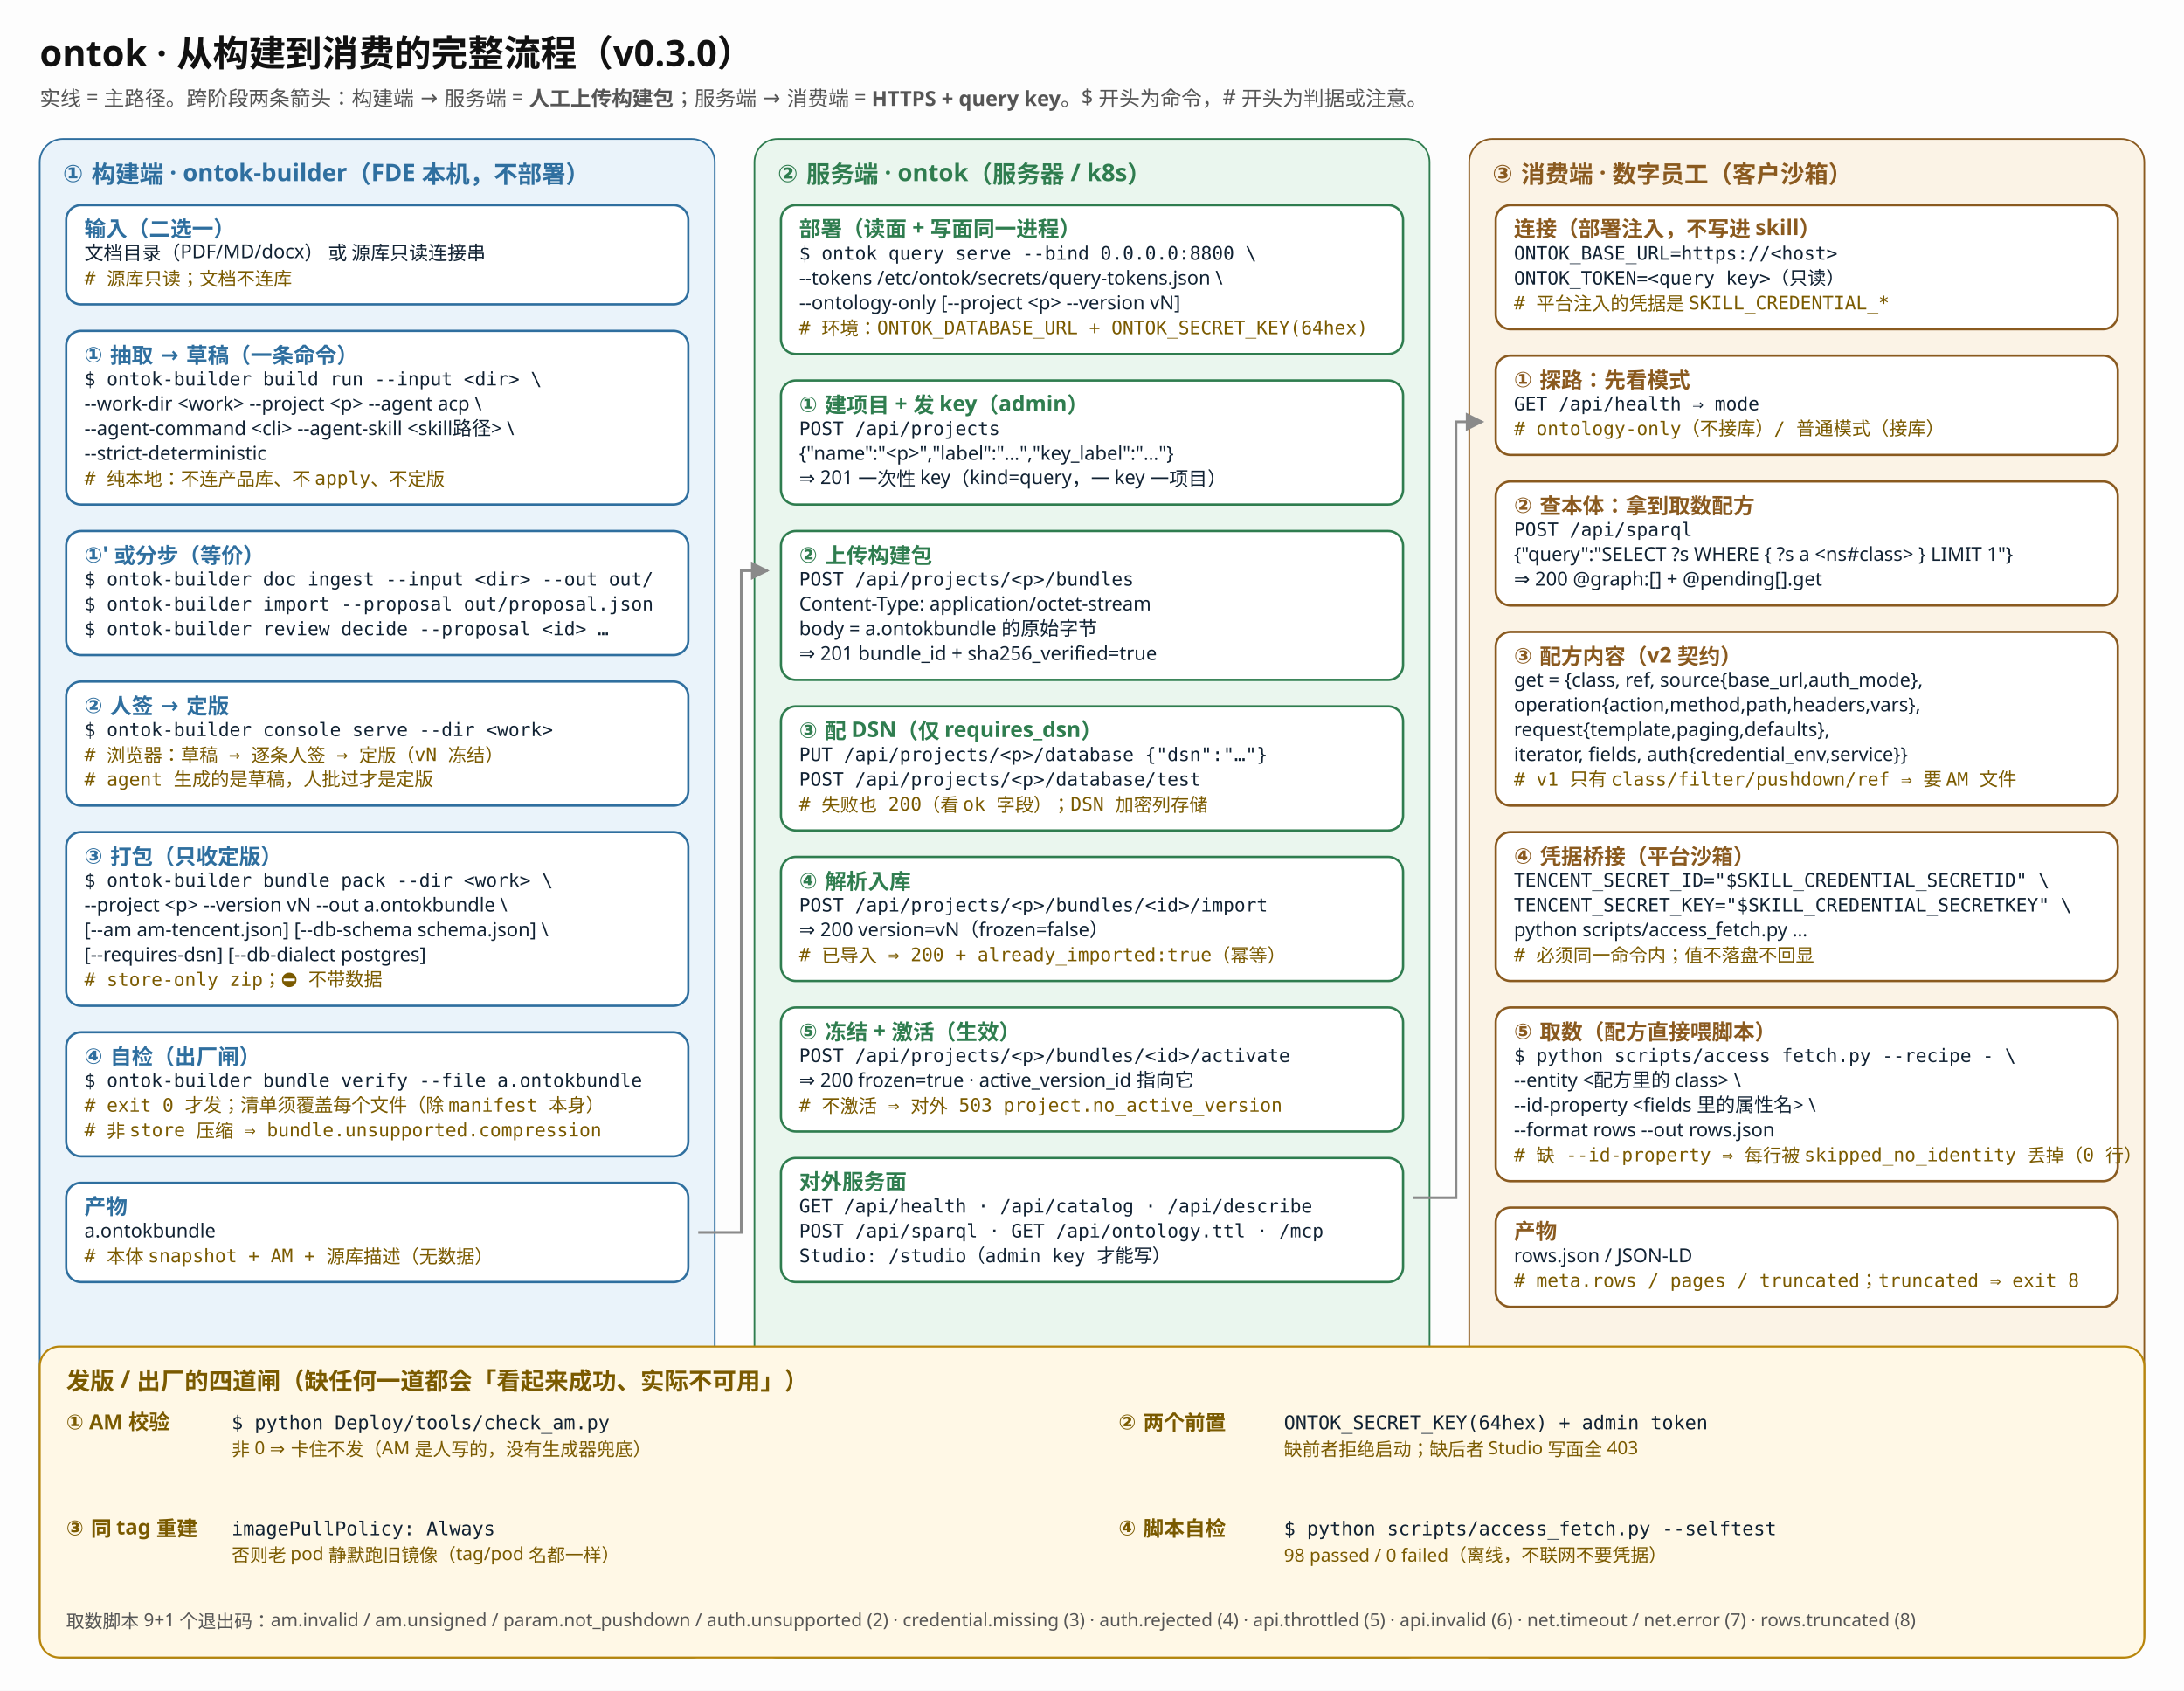
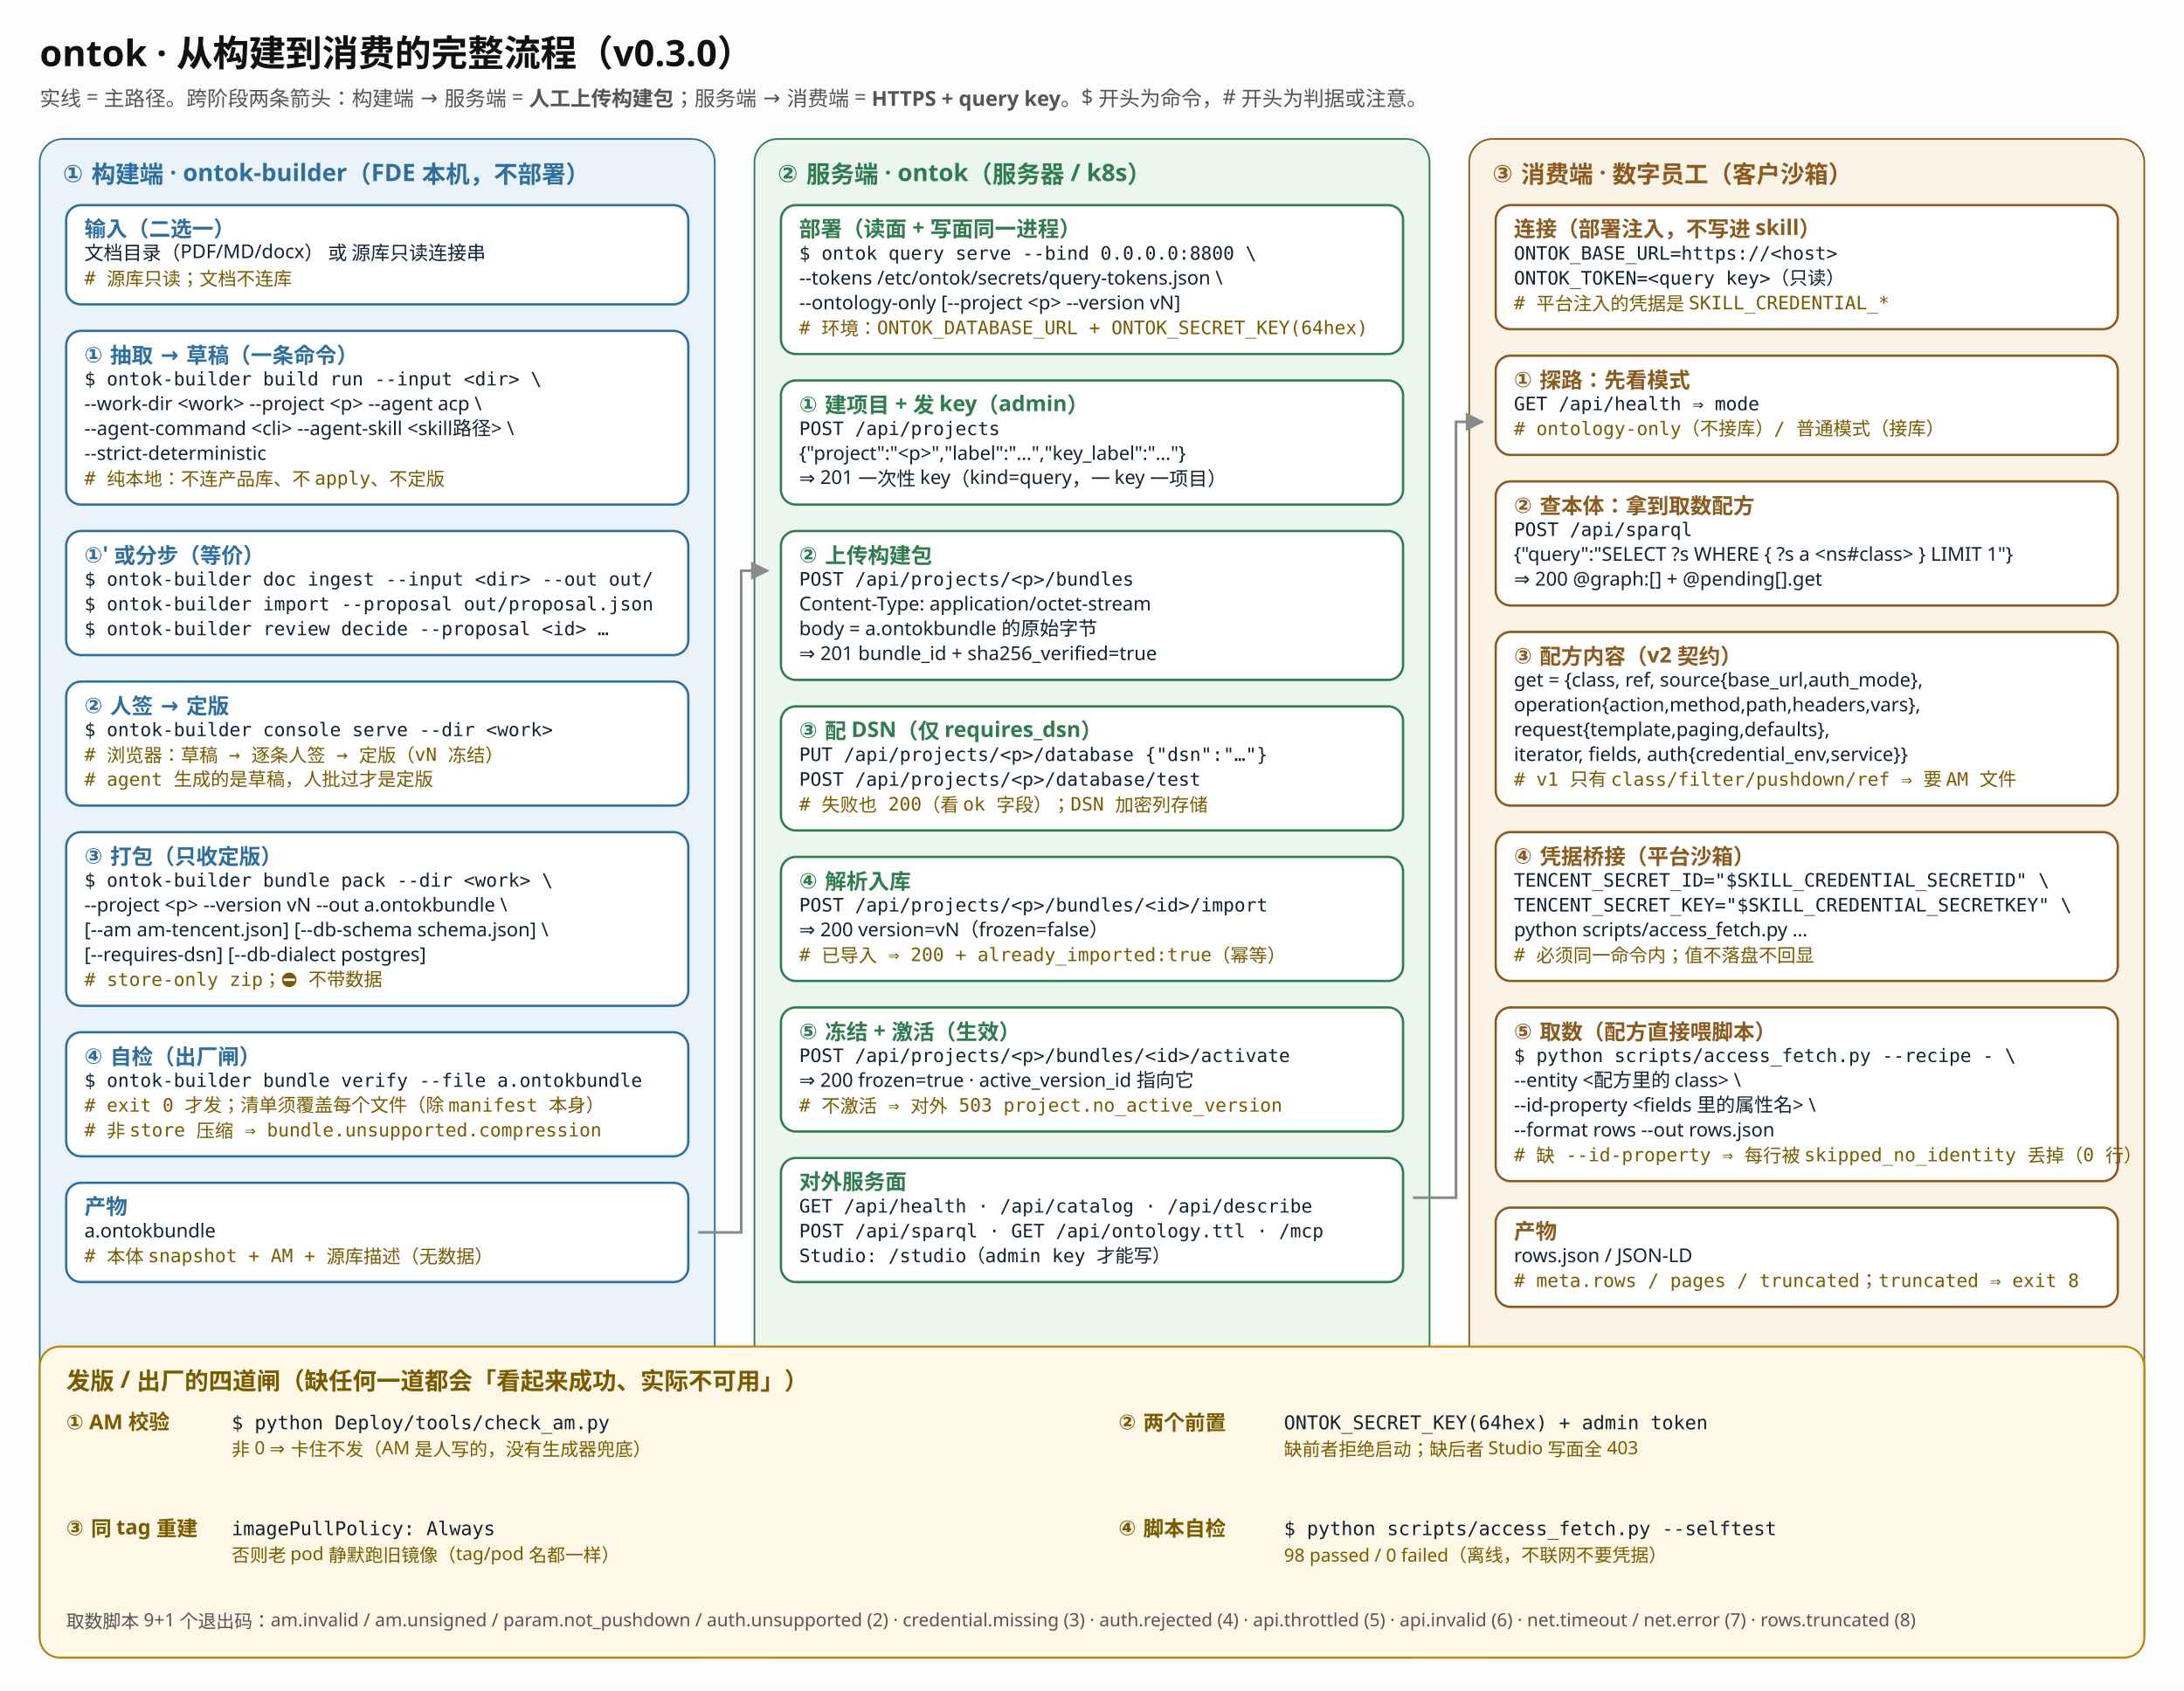
<svg xmlns="http://www.w3.org/2000/svg" width="1320" height="1022" viewBox="0 0 1320 1022">
  <defs>
    <marker id="arw" viewBox="0 0 10 10" refX="9" refY="5" markerWidth="7" markerHeight="7" orient="auto-start-reverse">
      <path d="M 0 0 L 10 5 L 0 10 z" fill="#8a8a8a" />
    </marker>
  </defs>
  <rect width="1320" height="1022" fill="#fdfdfd" />
  <text x="24" y="40" font-family="Microsoft YaHei,Segoe UI,sans-serif" font-size="22" font-weight="800" fill="#111">ontok · 从构建到消费的完整流程（v0.3.0）</text>
  <text x="24" y="64" font-family="Microsoft YaHei,Segoe UI,sans-serif" font-size="12.5" fill="#555">实线 = 主路径。跨阶段两条箭头：构建端 → 服务端 = <tspan font-weight="700">人工上传构建包</tspan>；服务端 → 消费端 = <tspan font-weight="700">HTTPS + query key</tspan>。$ 开头为命令，# 开头为判据或注意。</text>
  <rect x="24" y="84" width="408" height="918" rx="14" fill="#eaf3fa" stroke="#2f6f9f" stroke-width="1" />
  <text x="38" y="110" font-family="Microsoft YaHei,Segoe UI,sans-serif" font-size="14.5" font-weight="800" fill="#2f6f9f">①  构建端 · ontok-builder（FDE 本机，不部署）</text>
  <rect x="456" y="84" width="408" height="918" rx="14" fill="#eaf6ee" stroke="#2f7d4f" stroke-width="1" />
  <text x="470" y="110" font-family="Microsoft YaHei,Segoe UI,sans-serif" font-size="14.5" font-weight="800" fill="#2f7d4f">②  服务端 · ontok（服务器 / k8s）</text>
  <rect x="888" y="84" width="408" height="918" rx="14" fill="#fbf3e6" stroke="#8a5a1f" stroke-width="1" />
  <text x="902" y="110" font-family="Microsoft YaHei,Segoe UI,sans-serif" font-size="14.5" font-weight="800" fill="#8a5a1f">③  消费端 · 数字员工（客户沙箱）</text>
  <rect x="40" y="124" width="376" height="60" rx="9" fill="#fff" stroke="#2f6f9f" stroke-width="1.4" />
  <text x="51" y="143" font-family="Microsoft YaHei,Segoe UI,sans-serif" font-size="13" font-weight="700" fill="#2f6f9f">输入（二选一）</text>
  <text x="51" y="157" font-family="Microsoft YaHei,Segoe UI,sans-serif" font-size="11.6" fill="#123">文档目录（PDF/MD/docx）  或  源库只读连接串</text>
  <text x="51" y="172" font-family="Consolas,monospace" font-size="11.2" fill="#7a5a00"># 源库只读；文档不连库</text>
  <rect x="40" y="200" width="376" height="105" rx="9" fill="#fff" stroke="#2f6f9f" stroke-width="1.4" />
  <text x="51" y="219" font-family="Microsoft YaHei,Segoe UI,sans-serif" font-size="13" font-weight="700" fill="#2f6f9f">① 抽取 → 草稿（一条命令）</text>
  <text x="51" y="233" font-family="Consolas,monospace" font-size="11.2" fill="#123">$ ontok-builder build run --input &lt;dir&gt; \</text>
  <text x="51" y="248" font-family="Microsoft YaHei,Segoe UI,sans-serif" font-size="11.6" fill="#123">    --work-dir &lt;work&gt; --project &lt;p&gt; --agent acp \</text>
  <text x="51" y="263" font-family="Microsoft YaHei,Segoe UI,sans-serif" font-size="11.6" fill="#123">    --agent-command &lt;cli&gt; --agent-skill &lt;skill路径&gt; \</text>
  <text x="51" y="278" font-family="Microsoft YaHei,Segoe UI,sans-serif" font-size="11.6" fill="#123">    --strict-deterministic</text>
  <text x="51" y="293" font-family="Consolas,monospace" font-size="11.2" fill="#7a5a00"># 纯本地：不连产品库、不 apply、不定版</text>
  <rect x="40" y="321" width="376" height="75" rx="9" fill="#fff" stroke="#2f6f9f" stroke-width="1.4" />
  <text x="51" y="340" font-family="Microsoft YaHei,Segoe UI,sans-serif" font-size="13" font-weight="700" fill="#2f6f9f">①' 或分步（等价）</text>
  <text x="51" y="354" font-family="Consolas,monospace" font-size="11.2" fill="#123">$ ontok-builder doc ingest --input &lt;dir&gt; --out out/</text>
  <text x="51" y="369" font-family="Consolas,monospace" font-size="11.2" fill="#123">$ ontok-builder import --proposal out/proposal.json</text>
  <text x="51" y="384" font-family="Consolas,monospace" font-size="11.2" fill="#123">$ ontok-builder review decide --proposal &lt;id&gt; …</text>
  <rect x="40" y="412" width="376" height="75" rx="9" fill="#fff" stroke="#2f6f9f" stroke-width="1.4" />
  <text x="51" y="431" font-family="Microsoft YaHei,Segoe UI,sans-serif" font-size="13" font-weight="700" fill="#2f6f9f">② 人签 → 定版</text>
  <text x="51" y="445" font-family="Consolas,monospace" font-size="11.2" fill="#123">$ ontok-builder console serve --dir &lt;work&gt;</text>
  <text x="51" y="460" font-family="Consolas,monospace" font-size="11.2" fill="#7a5a00"># 浏览器：草稿 → 逐条人签 → 定版（vN 冻结）</text>
  <text x="51" y="475" font-family="Consolas,monospace" font-size="11.2" fill="#7a5a00"># agent 生成的是草稿，人批过才是定版</text>
  <rect x="40" y="503" width="376" height="105" rx="9" fill="#fff" stroke="#2f6f9f" stroke-width="1.4" />
  <text x="51" y="522" font-family="Microsoft YaHei,Segoe UI,sans-serif" font-size="13" font-weight="700" fill="#2f6f9f">③ 打包（只收定版）</text>
  <text x="51" y="536" font-family="Consolas,monospace" font-size="11.2" fill="#123">$ ontok-builder bundle pack --dir &lt;work&gt; \</text>
  <text x="51" y="551" font-family="Microsoft YaHei,Segoe UI,sans-serif" font-size="11.6" fill="#123">    --project &lt;p&gt; --version vN --out a.ontokbundle \</text>
  <text x="51" y="566" font-family="Microsoft YaHei,Segoe UI,sans-serif" font-size="11.6" fill="#123">    [--am am-tencent.json] [--db-schema schema.json] \</text>
  <text x="51" y="581" font-family="Microsoft YaHei,Segoe UI,sans-serif" font-size="11.6" fill="#123">    [--requires-dsn] [--db-dialect postgres]</text>
  <text x="51" y="596" font-family="Consolas,monospace" font-size="11.2" fill="#7a5a00"># store-only zip；⛔ 不带数据</text>
  <rect x="40" y="624" width="376" height="75" rx="9" fill="#fff" stroke="#2f6f9f" stroke-width="1.4" />
  <text x="51" y="643" font-family="Microsoft YaHei,Segoe UI,sans-serif" font-size="13" font-weight="700" fill="#2f6f9f">④ 自检（出厂闸）</text>
  <text x="51" y="657" font-family="Consolas,monospace" font-size="11.2" fill="#123">$ ontok-builder bundle verify --file a.ontokbundle</text>
  <text x="51" y="672" font-family="Consolas,monospace" font-size="11.2" fill="#7a5a00"># exit 0 才发；清单须覆盖每个文件（除 manifest 本身）</text>
  <text x="51" y="687" font-family="Consolas,monospace" font-size="11.2" fill="#7a5a00"># 非 store 压缩 ⇒ bundle.unsupported.compression</text>
  <rect x="40" y="715" width="376" height="60" rx="9" fill="#fff" stroke="#2f6f9f" stroke-width="1.4" />
  <text x="51" y="734" font-family="Microsoft YaHei,Segoe UI,sans-serif" font-size="13" font-weight="700" fill="#2f6f9f">产物</text>
  <text x="51" y="748" font-family="Microsoft YaHei,Segoe UI,sans-serif" font-size="11.6" fill="#123">a.ontokbundle</text>
  <text x="51" y="763" font-family="Consolas,monospace" font-size="11.2" fill="#7a5a00"># 本体 snapshot + AM + 源库描述（无数据）</text>
  <rect x="472" y="124" width="376" height="90" rx="9" fill="#fff" stroke="#2f7d4f" stroke-width="1.4" />
  <text x="483" y="143" font-family="Microsoft YaHei,Segoe UI,sans-serif" font-size="13" font-weight="700" fill="#2f7d4f">部署（读面 + 写面同一进程）</text>
  <text x="483" y="157" font-family="Consolas,monospace" font-size="11.2" fill="#123">$ ontok query serve --bind 0.0.0.0:8800 \</text>
  <text x="483" y="172" font-family="Microsoft YaHei,Segoe UI,sans-serif" font-size="11.6" fill="#123">    --tokens /etc/ontok/secrets/query-tokens.json \</text>
  <text x="483" y="187" font-family="Microsoft YaHei,Segoe UI,sans-serif" font-size="11.6" fill="#123">    --ontology-only  [--project &lt;p&gt; --version vN]</text>
  <text x="483" y="202" font-family="Consolas,monospace" font-size="11.2" fill="#7a5a00"># 环境：ONTOK_DATABASE_URL + ONTOK_SECRET_KEY(64hex)</text>
  <rect x="472" y="230" width="376" height="75" rx="9" fill="#fff" stroke="#2f7d4f" stroke-width="1.4" />
  <text x="483" y="249" font-family="Microsoft YaHei,Segoe UI,sans-serif" font-size="13" font-weight="700" fill="#2f7d4f">① 建项目 + 发 key（admin）</text>
  <text x="483" y="263" font-family="Consolas,monospace" font-size="11.2" fill="#123">POST /api/projects</text>
-   <text x="483" y="278" font-family="Microsoft YaHei,Segoe UI,sans-serif" font-size="11.6" fill="#123">  {"name":"&lt;p&gt;","label":"…","key_label":"…"}</text>
+   <text x="483" y="278" font-family="Microsoft YaHei,Segoe UI,sans-serif" font-size="11.6" fill="#123">  {"project":"&lt;p&gt;","label":"…","key_label":"…"}</text>
  <text x="483" y="293" font-family="Microsoft YaHei,Segoe UI,sans-serif" font-size="11.6" fill="#123">⇒ 201 一次性 key（kind=query，一 key 一项目）</text>
  <rect x="472" y="321" width="376" height="90" rx="9" fill="#fff" stroke="#2f7d4f" stroke-width="1.4" />
  <text x="483" y="340" font-family="Microsoft YaHei,Segoe UI,sans-serif" font-size="13" font-weight="700" fill="#2f7d4f">② 上传构建包</text>
  <text x="483" y="354" font-family="Consolas,monospace" font-size="11.2" fill="#123">POST /api/projects/&lt;p&gt;/bundles</text>
  <text x="483" y="369" font-family="Microsoft YaHei,Segoe UI,sans-serif" font-size="11.6" fill="#123">  Content-Type: application/octet-stream</text>
  <text x="483" y="384" font-family="Microsoft YaHei,Segoe UI,sans-serif" font-size="11.6" fill="#123">  body = a.ontokbundle 的原始字节</text>
  <text x="483" y="399" font-family="Microsoft YaHei,Segoe UI,sans-serif" font-size="11.6" fill="#123">⇒ 201 bundle_id + sha256_verified=true</text>
  <rect x="472" y="427" width="376" height="75" rx="9" fill="#fff" stroke="#2f7d4f" stroke-width="1.4" />
  <text x="483" y="446" font-family="Microsoft YaHei,Segoe UI,sans-serif" font-size="13" font-weight="700" fill="#2f7d4f">③ 配 DSN（仅 requires_dsn）</text>
  <text x="483" y="460" font-family="Consolas,monospace" font-size="11.2" fill="#123">PUT  /api/projects/&lt;p&gt;/database  {"dsn":"…"}</text>
  <text x="483" y="475" font-family="Consolas,monospace" font-size="11.2" fill="#123">POST /api/projects/&lt;p&gt;/database/test</text>
  <text x="483" y="490" font-family="Consolas,monospace" font-size="11.2" fill="#7a5a00"># 失败也 200（看 ok 字段）；DSN 加密列存储</text>
  <rect x="472" y="518" width="376" height="75" rx="9" fill="#fff" stroke="#2f7d4f" stroke-width="1.4" />
  <text x="483" y="537" font-family="Microsoft YaHei,Segoe UI,sans-serif" font-size="13" font-weight="700" fill="#2f7d4f">④ 解析入库</text>
  <text x="483" y="551" font-family="Consolas,monospace" font-size="11.2" fill="#123">POST /api/projects/&lt;p&gt;/bundles/&lt;id&gt;/import</text>
  <text x="483" y="566" font-family="Microsoft YaHei,Segoe UI,sans-serif" font-size="11.6" fill="#123">⇒ 200 version=vN（frozen=false）</text>
  <text x="483" y="581" font-family="Consolas,monospace" font-size="11.2" fill="#7a5a00"># 已导入 ⇒ 200 + already_imported:true（幂等）</text>
  <rect x="472" y="609" width="376" height="75" rx="9" fill="#fff" stroke="#2f7d4f" stroke-width="1.4" />
  <text x="483" y="628" font-family="Microsoft YaHei,Segoe UI,sans-serif" font-size="13" font-weight="700" fill="#2f7d4f">⑤ 冻结 + 激活（生效）</text>
  <text x="483" y="642" font-family="Consolas,monospace" font-size="11.2" fill="#123">POST /api/projects/&lt;p&gt;/bundles/&lt;id&gt;/activate</text>
  <text x="483" y="657" font-family="Microsoft YaHei,Segoe UI,sans-serif" font-size="11.6" fill="#123">⇒ 200 frozen=true · active_version_id 指向它</text>
  <text x="483" y="672" font-family="Consolas,monospace" font-size="11.2" fill="#7a5a00"># 不激活 ⇒ 对外 503 project.no_active_version</text>
  <rect x="472" y="700" width="376" height="75" rx="9" fill="#fff" stroke="#2f7d4f" stroke-width="1.4" />
  <text x="483" y="719" font-family="Microsoft YaHei,Segoe UI,sans-serif" font-size="13" font-weight="700" fill="#2f7d4f">对外服务面</text>
  <text x="483" y="733" font-family="Consolas,monospace" font-size="11.2" fill="#123">GET /api/health · /api/catalog · /api/describe</text>
  <text x="483" y="748" font-family="Consolas,monospace" font-size="11.2" fill="#123">POST /api/sparql · GET /api/ontology.ttl · /mcp</text>
  <text x="483" y="763" font-family="Consolas,monospace" font-size="11.2" fill="#123">Studio: /studio（admin key 才能写）</text>
  <rect x="904" y="124" width="376" height="75" rx="9" fill="#fff" stroke="#8a5a1f" stroke-width="1.4" />
  <text x="915" y="143" font-family="Microsoft YaHei,Segoe UI,sans-serif" font-size="13" font-weight="700" fill="#8a5a1f">连接（部署注入，不写进 skill）</text>
  <text x="915" y="157" font-family="Consolas,monospace" font-size="11.2" fill="#123">ONTOK_BASE_URL=https://&lt;host&gt;</text>
  <text x="915" y="172" font-family="Consolas,monospace" font-size="11.2" fill="#123">ONTOK_TOKEN=&lt;query key&gt;（只读）</text>
  <text x="915" y="187" font-family="Consolas,monospace" font-size="11.2" fill="#7a5a00"># 平台注入的凭据是 SKILL_CREDENTIAL_*</text>
  <rect x="904" y="215" width="376" height="60" rx="9" fill="#fff" stroke="#8a5a1f" stroke-width="1.4" />
  <text x="915" y="234" font-family="Microsoft YaHei,Segoe UI,sans-serif" font-size="13" font-weight="700" fill="#8a5a1f">① 探路：先看模式</text>
  <text x="915" y="248" font-family="Consolas,monospace" font-size="11.2" fill="#123">GET /api/health ⇒ mode</text>
  <text x="915" y="263" font-family="Consolas,monospace" font-size="11.2" fill="#7a5a00"># ontology-only（不接库）/ 普通模式（接库）</text>
  <rect x="904" y="291" width="376" height="75" rx="9" fill="#fff" stroke="#8a5a1f" stroke-width="1.4" />
  <text x="915" y="310" font-family="Microsoft YaHei,Segoe UI,sans-serif" font-size="13" font-weight="700" fill="#8a5a1f">② 查本体：拿到取数配方</text>
  <text x="915" y="324" font-family="Consolas,monospace" font-size="11.2" fill="#123">POST /api/sparql</text>
  <text x="915" y="339" font-family="Microsoft YaHei,Segoe UI,sans-serif" font-size="11.6" fill="#123">  {"query":"SELECT ?s WHERE { ?s a &lt;ns#class&gt; } LIMIT 1"}</text>
  <text x="915" y="354" font-family="Microsoft YaHei,Segoe UI,sans-serif" font-size="11.6" fill="#123">⇒ 200  @graph:[] + @pending[].get</text>
  <rect x="904" y="382" width="376" height="105" rx="9" fill="#fff" stroke="#8a5a1f" stroke-width="1.4" />
  <text x="915" y="401" font-family="Microsoft YaHei,Segoe UI,sans-serif" font-size="13" font-weight="700" fill="#8a5a1f">③ 配方内容（v2 契约）</text>
  <text x="915" y="415" font-family="Microsoft YaHei,Segoe UI,sans-serif" font-size="11.6" fill="#123">get = {class, ref, source{base_url,auth_mode},</text>
  <text x="915" y="430" font-family="Microsoft YaHei,Segoe UI,sans-serif" font-size="11.6" fill="#123">       operation{action,method,path,headers,vars},</text>
  <text x="915" y="445" font-family="Microsoft YaHei,Segoe UI,sans-serif" font-size="11.6" fill="#123">       request{template,paging,defaults},</text>
  <text x="915" y="460" font-family="Microsoft YaHei,Segoe UI,sans-serif" font-size="11.6" fill="#123">       iterator, fields, auth{credential_env,service}}</text>
  <text x="915" y="475" font-family="Consolas,monospace" font-size="11.2" fill="#7a5a00"># v1 只有 class/filter/pushdown/ref ⇒ 要 AM 文件</text>
  <rect x="904" y="503" width="376" height="90" rx="9" fill="#fff" stroke="#8a5a1f" stroke-width="1.4" />
  <text x="915" y="522" font-family="Microsoft YaHei,Segoe UI,sans-serif" font-size="13" font-weight="700" fill="#8a5a1f">④ 凭据桥接（平台沙箱）</text>
  <text x="915" y="536" font-family="Consolas,monospace" font-size="11.2" fill="#123">TENCENT_SECRET_ID="$SKILL_CREDENTIAL_SECRETID" \</text>
  <text x="915" y="551" font-family="Consolas,monospace" font-size="11.2" fill="#123">TENCENT_SECRET_KEY="$SKILL_CREDENTIAL_SECRETKEY" \</text>
  <text x="915" y="566" font-family="Microsoft YaHei,Segoe UI,sans-serif" font-size="11.6" fill="#123">  python scripts/access_fetch.py …</text>
  <text x="915" y="581" font-family="Consolas,monospace" font-size="11.2" fill="#7a5a00"># 必须同一命令内；值不落盘不回显</text>
  <rect x="904" y="609" width="376" height="105" rx="9" fill="#fff" stroke="#8a5a1f" stroke-width="1.4" />
  <text x="915" y="628" font-family="Microsoft YaHei,Segoe UI,sans-serif" font-size="13" font-weight="700" fill="#8a5a1f">⑤ 取数（配方直接喂脚本）</text>
  <text x="915" y="642" font-family="Consolas,monospace" font-size="11.2" fill="#123">$ python scripts/access_fetch.py --recipe - \</text>
  <text x="915" y="657" font-family="Microsoft YaHei,Segoe UI,sans-serif" font-size="11.6" fill="#123">    --entity &lt;配方里的 class&gt; \</text>
  <text x="915" y="672" font-family="Microsoft YaHei,Segoe UI,sans-serif" font-size="11.6" fill="#123">    --id-property &lt;fields 里的属性名&gt; \</text>
  <text x="915" y="687" font-family="Microsoft YaHei,Segoe UI,sans-serif" font-size="11.6" fill="#123">    --format rows --out rows.json</text>
  <text x="915" y="702" font-family="Consolas,monospace" font-size="11.2" fill="#7a5a00"># 缺 --id-property ⇒ 每行被 skipped_no_identity 丢掉（0 行）</text>
  <rect x="904" y="730" width="376" height="60" rx="9" fill="#fff" stroke="#8a5a1f" stroke-width="1.4" />
  <text x="915" y="749" font-family="Microsoft YaHei,Segoe UI,sans-serif" font-size="13" font-weight="700" fill="#8a5a1f">产物</text>
  <text x="915" y="763" font-family="Microsoft YaHei,Segoe UI,sans-serif" font-size="11.6" fill="#123">rows.json / JSON-LD</text>
  <text x="915" y="778" font-family="Consolas,monospace" font-size="11.2" fill="#7a5a00"># meta.rows / pages / truncated；truncated ⇒ exit 8</text>
  <polyline points="422,745 448,745 448,345 464,345" fill="none" stroke="#8a8a8a" stroke-width="1.6" marker-end="url(#arw)" />
  <polyline points="854,724 880,724 880,255 896,255" fill="none" stroke="#8a8a8a" stroke-width="1.6" marker-end="url(#arw)" />
  <rect x="24" y="814" width="1272" height="188" rx="12" fill="#fff8e6" stroke="#b8860b" stroke-width="1.2" />
  <text x="40" y="840" font-family="Microsoft YaHei,Segoe UI,sans-serif" font-size="14.5" font-weight="800" fill="#7a5a00">发版 / 出厂的四道闸（缺任何一道都会「看起来成功、实际不可用」）</text>
  <text x="40" y="864" font-family="Microsoft YaHei,Segoe UI,sans-serif" font-size="12.5" font-weight="700" fill="#7a5a00">① AM 校验</text>
  <text x="140" y="864" font-family="Consolas,monospace" font-size="11.5" fill="#123">$ python Deploy/tools/check_am.py</text>
  <text x="140" y="880" font-family="Microsoft YaHei,Segoe UI,sans-serif" font-size="11" fill="#7a5a00">非 0 ⇒ 卡住不发（AM 是人写的，没有生成器兜底）</text>
  <text x="676" y="864" font-family="Microsoft YaHei,Segoe UI,sans-serif" font-size="12.5" font-weight="700" fill="#7a5a00">② 两个前置</text>
  <text x="776" y="864" font-family="Consolas,monospace" font-size="11.5" fill="#123">ONTOK_SECRET_KEY(64hex) + admin token</text>
  <text x="776" y="880" font-family="Microsoft YaHei,Segoe UI,sans-serif" font-size="11" fill="#7a5a00">缺前者拒绝启动；缺后者 Studio 写面全 403</text>
  <text x="40" y="928" font-family="Microsoft YaHei,Segoe UI,sans-serif" font-size="12.5" font-weight="700" fill="#7a5a00">③ 同 tag 重建</text>
  <text x="140" y="928" font-family="Consolas,monospace" font-size="11.5" fill="#123">imagePullPolicy: Always</text>
  <text x="140" y="944" font-family="Microsoft YaHei,Segoe UI,sans-serif" font-size="11" fill="#7a5a00">否则老 pod 静默跑旧镜像（tag/pod 名都一样）</text>
  <text x="676" y="928" font-family="Microsoft YaHei,Segoe UI,sans-serif" font-size="12.5" font-weight="700" fill="#7a5a00">④ 脚本自检</text>
  <text x="776" y="928" font-family="Consolas,monospace" font-size="11.5" fill="#123">$ python scripts/access_fetch.py --selftest</text>
  <text x="776" y="944" font-family="Microsoft YaHei,Segoe UI,sans-serif" font-size="11" fill="#7a5a00">98 passed / 0 failed（离线，不联网不要凭据）</text>
  <text x="40" y="984" font-family="Microsoft YaHei,Segoe UI,sans-serif" font-size="11" fill="#555">取数脚本 9+1 个退出码：am.invalid / am.unsigned / param.not_pushdown / auth.unsupported (2) · credential.missing (3) · auth.rejected (4) · api.throttled (5) · api.invalid (6) · net.timeout / net.error (7) · rows.truncated (8)</text>
</svg>
